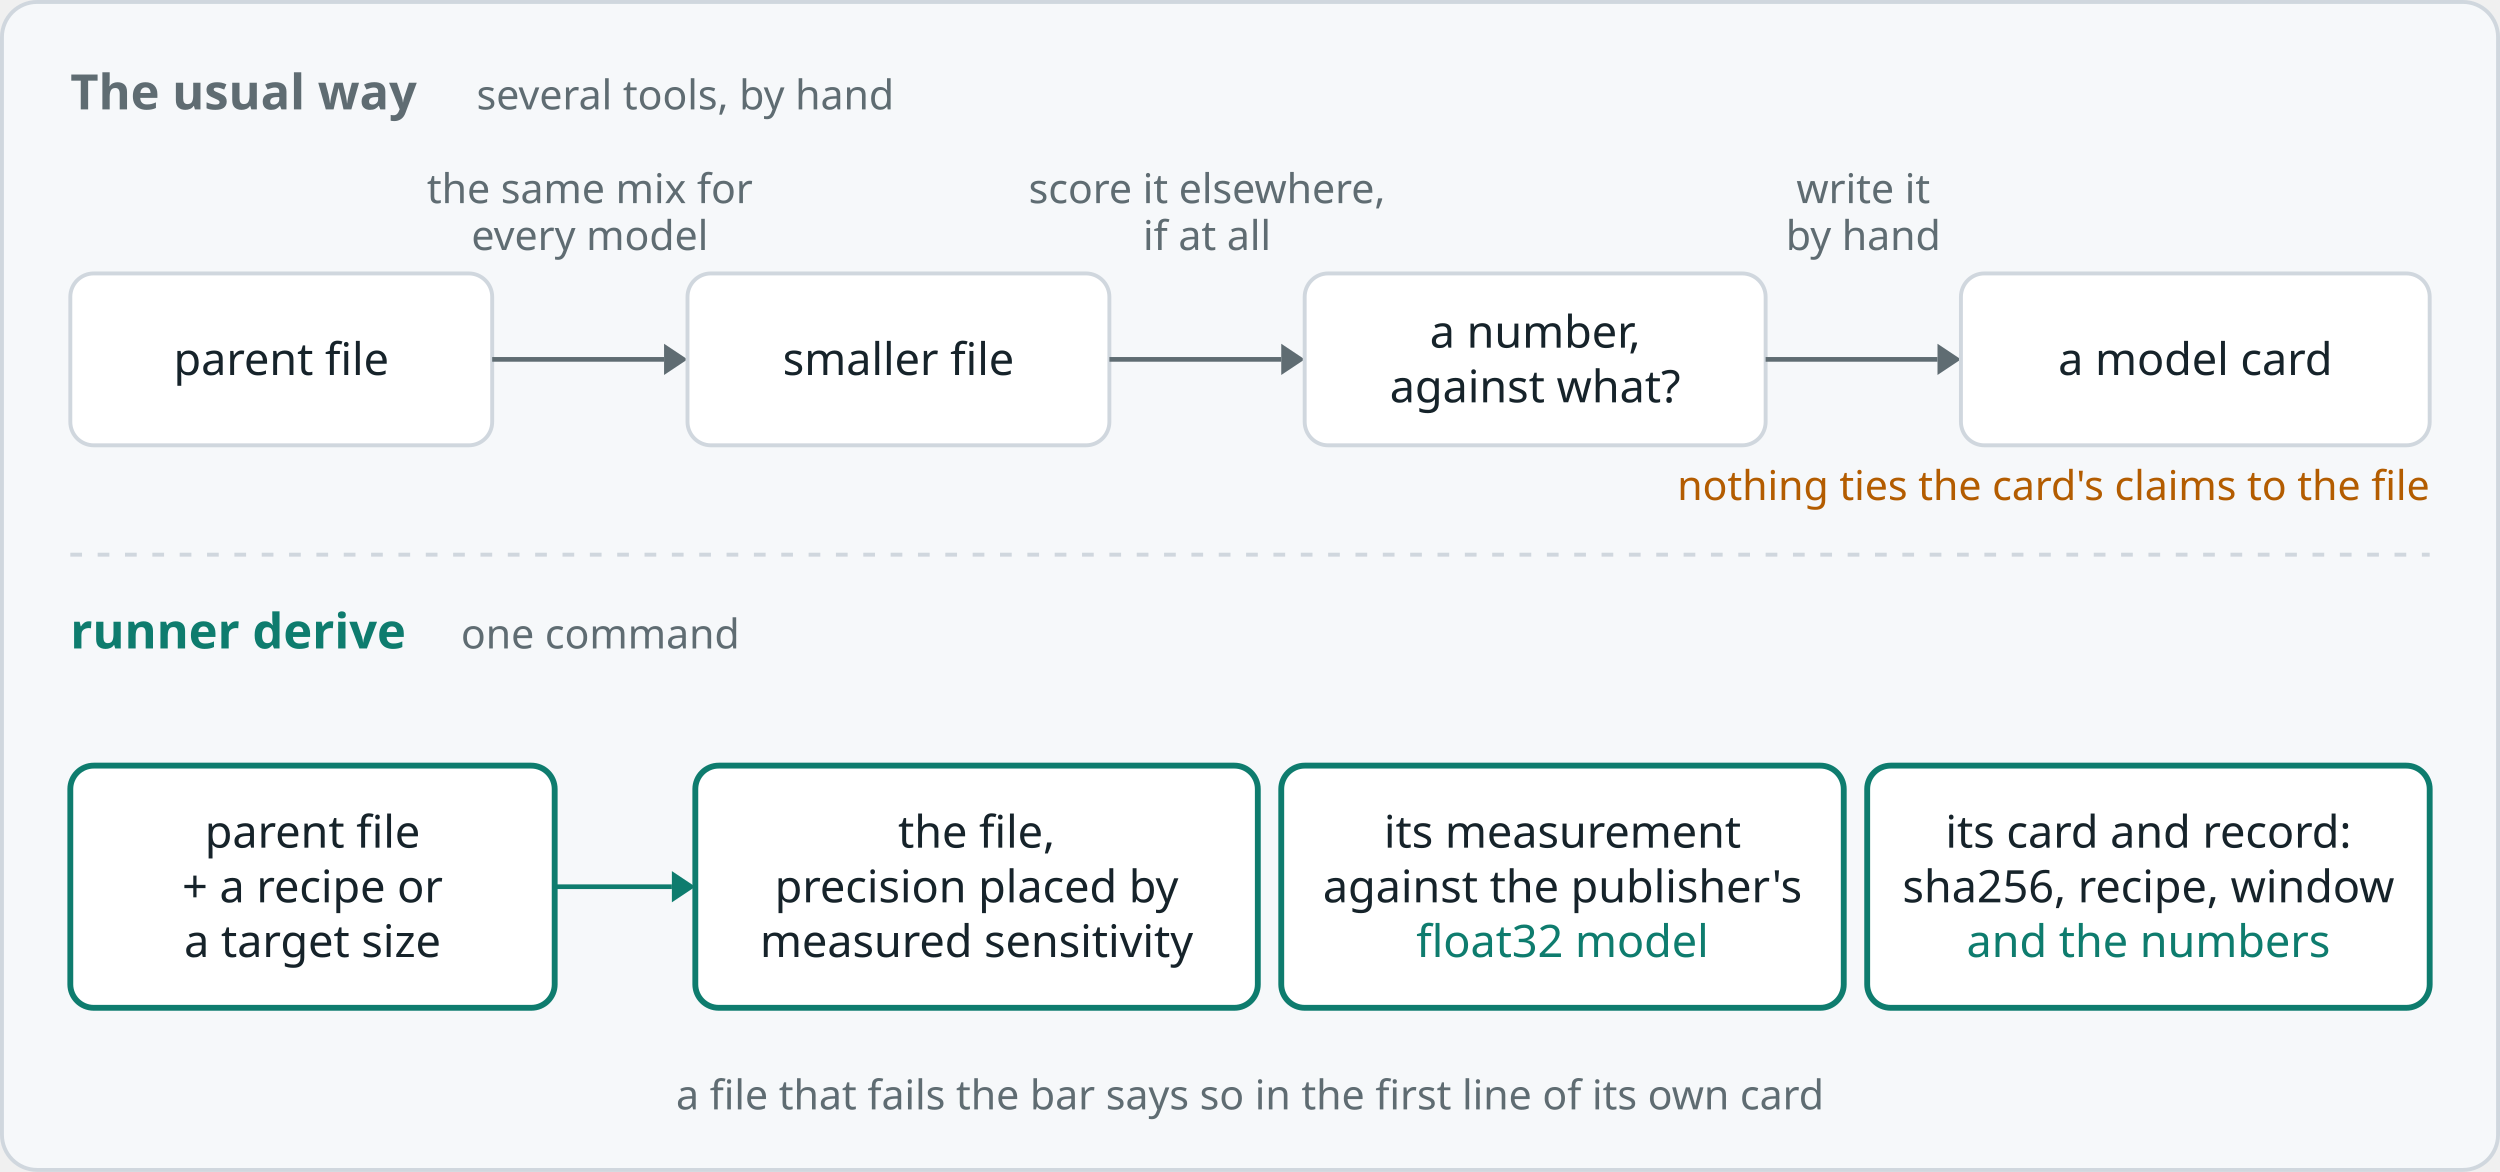
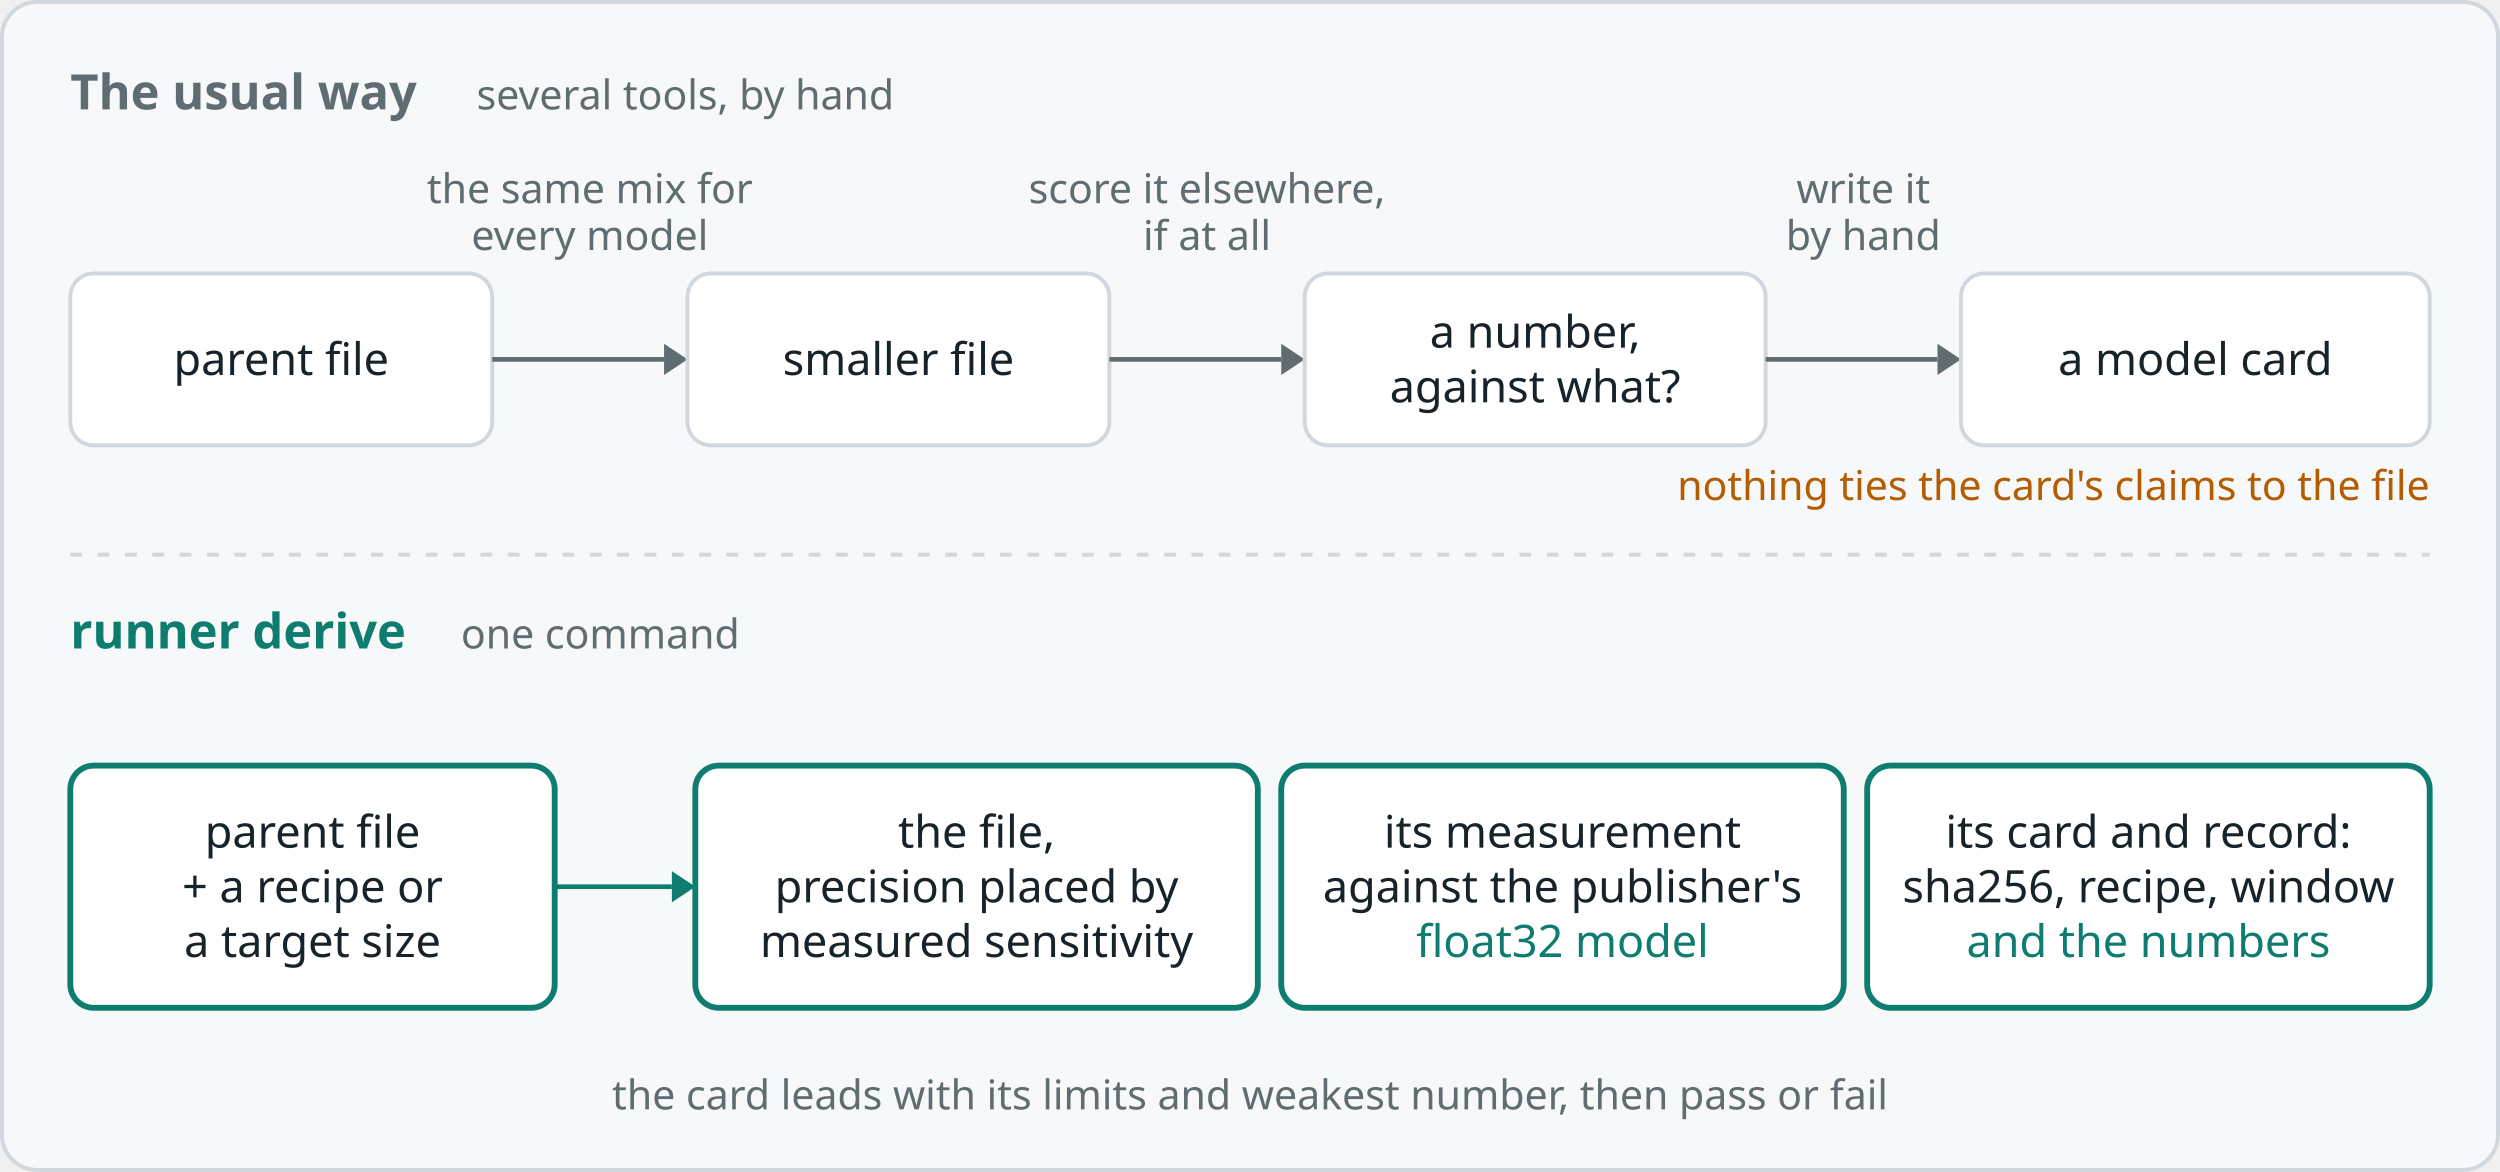
<svg xmlns="http://www.w3.org/2000/svg" viewBox="0 0 640 300" width="640" height="300" role="img" aria-labelledby="t">
  <rect x="0.5" y="0.5" width="639" height="299" rx="9" fill="#F6F8FA" stroke="#D0D7DE" />
  <text x="18" y="28" text-anchor="start" font-family="-apple-system, BlinkMacSystemFont, 'Segoe UI', 'Noto Sans', Helvetica, Arial, sans-serif" font-size="12.5" font-weight="600" fill="#5F6C72">The usual way</text>
  <text x="122" y="28" text-anchor="start" font-family="-apple-system, BlinkMacSystemFont, 'Segoe UI', 'Noto Sans', Helvetica, Arial, sans-serif" font-size="10.5" fill="#5F6C72">several tools, by hand</text>
  <rect x="18" y="70" width="108" height="44" rx="6" fill="#FFFFFF" stroke="#D0D7DE" stroke-width="1" />
  <text x="72.0" y="96.0" text-anchor="middle" font-family="-apple-system, BlinkMacSystemFont, 'Segoe UI', 'Noto Sans', Helvetica, Arial, sans-serif" font-size="11.5" fill="#16232A">parent file</text>
  <line x1="126" y1="92" x2="170" y2="92" stroke="#5F6C72" stroke-width="1.2" />
  <path d="M170 88 L176 92 L170 96 Z" fill="#5F6C72" />
  <text x="151.0" y="52" text-anchor="middle" font-family="-apple-system, BlinkMacSystemFont, 'Segoe UI', 'Noto Sans', Helvetica, Arial, sans-serif" font-size="10.5" fill="#5F6C72">the same mix for</text>
  <text x="151.0" y="64" text-anchor="middle" font-family="-apple-system, BlinkMacSystemFont, 'Segoe UI', 'Noto Sans', Helvetica, Arial, sans-serif" font-size="10.5" fill="#5F6C72">every model</text>
  <rect x="176" y="70" width="108" height="44" rx="6" fill="#FFFFFF" stroke="#D0D7DE" stroke-width="1" />
  <text x="230.0" y="96.0" text-anchor="middle" font-family="-apple-system, BlinkMacSystemFont, 'Segoe UI', 'Noto Sans', Helvetica, Arial, sans-serif" font-size="11.5" fill="#16232A">smaller file</text>
  <line x1="284" y1="92" x2="328" y2="92" stroke="#5F6C72" stroke-width="1.2" />
  <path d="M328 88 L334 92 L328 96 Z" fill="#5F6C72" />
  <text x="309.0" y="52" text-anchor="middle" font-family="-apple-system, BlinkMacSystemFont, 'Segoe UI', 'Noto Sans', Helvetica, Arial, sans-serif" font-size="10.5" fill="#5F6C72">score it elsewhere,</text>
  <text x="309.0" y="64" text-anchor="middle" font-family="-apple-system, BlinkMacSystemFont, 'Segoe UI', 'Noto Sans', Helvetica, Arial, sans-serif" font-size="10.5" fill="#5F6C72">if at all</text>
  <rect x="334" y="70" width="118" height="44" rx="6" fill="#FFFFFF" stroke="#D0D7DE" stroke-width="1" />
  <text x="393.0" y="89.0" text-anchor="middle" font-family="-apple-system, BlinkMacSystemFont, 'Segoe UI', 'Noto Sans', Helvetica, Arial, sans-serif" font-size="11.5" fill="#16232A">a number,</text>
  <text x="393.0" y="103.0" text-anchor="middle" font-family="-apple-system, BlinkMacSystemFont, 'Segoe UI', 'Noto Sans', Helvetica, Arial, sans-serif" font-size="11.5" fill="#16232A">against what?</text>
  <line x1="452" y1="92" x2="496" y2="92" stroke="#5F6C72" stroke-width="1.2" />
  <path d="M496 88 L502 92 L496 96 Z" fill="#5F6C72" />
  <text x="477.0" y="52" text-anchor="middle" font-family="-apple-system, BlinkMacSystemFont, 'Segoe UI', 'Noto Sans', Helvetica, Arial, sans-serif" font-size="10.5" fill="#5F6C72">write it</text>
  <text x="477.0" y="64" text-anchor="middle" font-family="-apple-system, BlinkMacSystemFont, 'Segoe UI', 'Noto Sans', Helvetica, Arial, sans-serif" font-size="10.5" fill="#5F6C72">by hand</text>
  <rect x="502" y="70" width="120" height="44" rx="6" fill="#FFFFFF" stroke="#D0D7DE" stroke-width="1" />
  <text x="562.0" y="96.0" text-anchor="middle" font-family="-apple-system, BlinkMacSystemFont, 'Segoe UI', 'Noto Sans', Helvetica, Arial, sans-serif" font-size="11.5" fill="#16232A">a model card</text>
  <text x="622" y="128" text-anchor="end" font-family="-apple-system, BlinkMacSystemFont, 'Segoe UI', 'Noto Sans', Helvetica, Arial, sans-serif" font-size="10.5" fill="#B35C00">nothing ties the card's claims to the file</text>
  <line x1="18" y1="142" x2="622" y2="142" stroke="#D0D7DE" stroke-dasharray="3 4" />
  <text x="18" y="166" text-anchor="start" font-family="-apple-system, BlinkMacSystemFont, 'Segoe UI', 'Noto Sans', Helvetica, Arial, sans-serif" font-size="12.5" font-weight="600" fill="#0E7C6E">runner derive</text>
  <text x="118" y="166" text-anchor="start" font-family="-apple-system, BlinkMacSystemFont, 'Segoe UI', 'Noto Sans', Helvetica, Arial, sans-serif" font-size="10.5" fill="#5F6C72">one command</text>
  <rect x="18" y="196" width="124" height="62" rx="6" fill="#FFFFFF" stroke="#0E7C6E" stroke-width="1.5" />
  <text x="80.0" y="217.0" text-anchor="middle" font-family="-apple-system, BlinkMacSystemFont, 'Segoe UI', 'Noto Sans', Helvetica, Arial, sans-serif" font-size="11.5" fill="#16232A">parent file</text>
  <text x="80.0" y="231.0" text-anchor="middle" font-family="-apple-system, BlinkMacSystemFont, 'Segoe UI', 'Noto Sans', Helvetica, Arial, sans-serif" font-size="11.5" fill="#16232A">+ a recipe or</text>
  <text x="80.0" y="245.0" text-anchor="middle" font-family="-apple-system, BlinkMacSystemFont, 'Segoe UI', 'Noto Sans', Helvetica, Arial, sans-serif" font-size="11.5" fill="#16232A">a target size</text>
  <line x1="142" y1="227" x2="172" y2="227" stroke="#0E7C6E" stroke-width="1.2" />
  <path d="M172 223 L178 227 L172 231 Z" fill="#0E7C6E" />
  <rect x="178" y="196" width="144" height="62" rx="6" fill="#FFFFFF" stroke="#0E7C6E" stroke-width="1.5" />
  <text x="250.0" y="217.0" text-anchor="middle" font-family="-apple-system, BlinkMacSystemFont, 'Segoe UI', 'Noto Sans', Helvetica, Arial, sans-serif" font-size="11.5" fill="#16232A">the file,</text>
  <text x="250.0" y="231.0" text-anchor="middle" font-family="-apple-system, BlinkMacSystemFont, 'Segoe UI', 'Noto Sans', Helvetica, Arial, sans-serif" font-size="11.5" fill="#16232A">precision placed by</text>
  <text x="250.0" y="245.0" text-anchor="middle" font-family="-apple-system, BlinkMacSystemFont, 'Segoe UI', 'Noto Sans', Helvetica, Arial, sans-serif" font-size="11.5" fill="#16232A">measured sensitivity</text>
  <rect x="328" y="196" width="144" height="62" rx="6" fill="#FFFFFF" stroke="#0E7C6E" stroke-width="1.5" />
  <text x="400.0" y="217.0" text-anchor="middle" font-family="-apple-system, BlinkMacSystemFont, 'Segoe UI', 'Noto Sans', Helvetica, Arial, sans-serif" font-size="11.5" fill="#16232A">its measurement</text>
  <text x="400.0" y="231.0" text-anchor="middle" font-family="-apple-system, BlinkMacSystemFont, 'Segoe UI', 'Noto Sans', Helvetica, Arial, sans-serif" font-size="11.5" fill="#16232A">against the publisher's</text>
  <text x="400.0" y="245.0" text-anchor="middle" font-family="-apple-system, BlinkMacSystemFont, 'Segoe UI', 'Noto Sans', Helvetica, Arial, sans-serif" font-size="11.5" fill="#0E7C6E">float32 model</text>
  <rect x="478" y="196" width="144" height="62" rx="6" fill="#FFFFFF" stroke="#0E7C6E" stroke-width="1.5" />
  <text x="550.0" y="217.0" text-anchor="middle" font-family="-apple-system, BlinkMacSystemFont, 'Segoe UI', 'Noto Sans', Helvetica, Arial, sans-serif" font-size="11.5" fill="#16232A">its card and record:</text>
  <text x="550.0" y="231.0" text-anchor="middle" font-family="-apple-system, BlinkMacSystemFont, 'Segoe UI', 'Noto Sans', Helvetica, Arial, sans-serif" font-size="11.5" fill="#16232A">sha256, recipe, window</text>
  <text x="550.0" y="245.0" text-anchor="middle" font-family="-apple-system, BlinkMacSystemFont, 'Segoe UI', 'Noto Sans', Helvetica, Arial, sans-serif" font-size="11.5" fill="#0E7C6E">and the numbers</text>
-   <text x="320" y="284" text-anchor="middle" font-family="-apple-system, BlinkMacSystemFont, 'Segoe UI', 'Noto Sans', Helvetica, Arial, sans-serif" font-size="10.5" fill="#5F6C72">a file that fails the bar says so in the first line of its own card</text>
+   <text x="320" y="284" text-anchor="middle" font-family="-apple-system, BlinkMacSystemFont, 'Segoe UI', 'Noto Sans', Helvetica, Arial, sans-serif" font-size="10.5" fill="#5F6C72">the card leads with its limits and weakest number, then pass or fail</text>
</svg>
